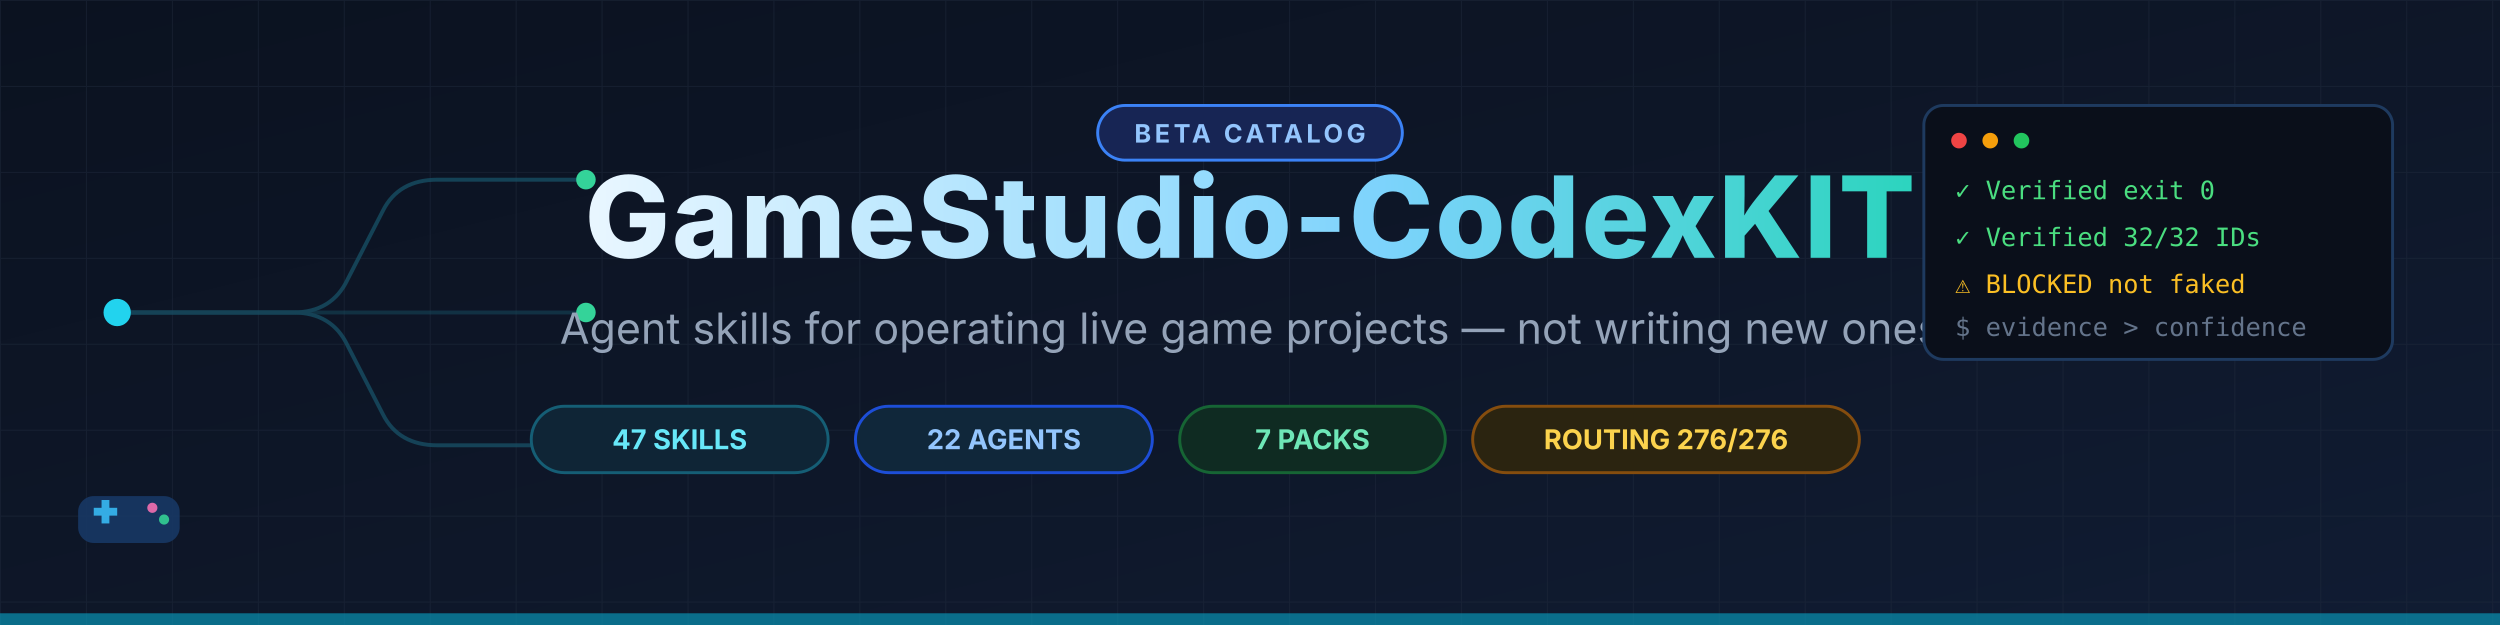
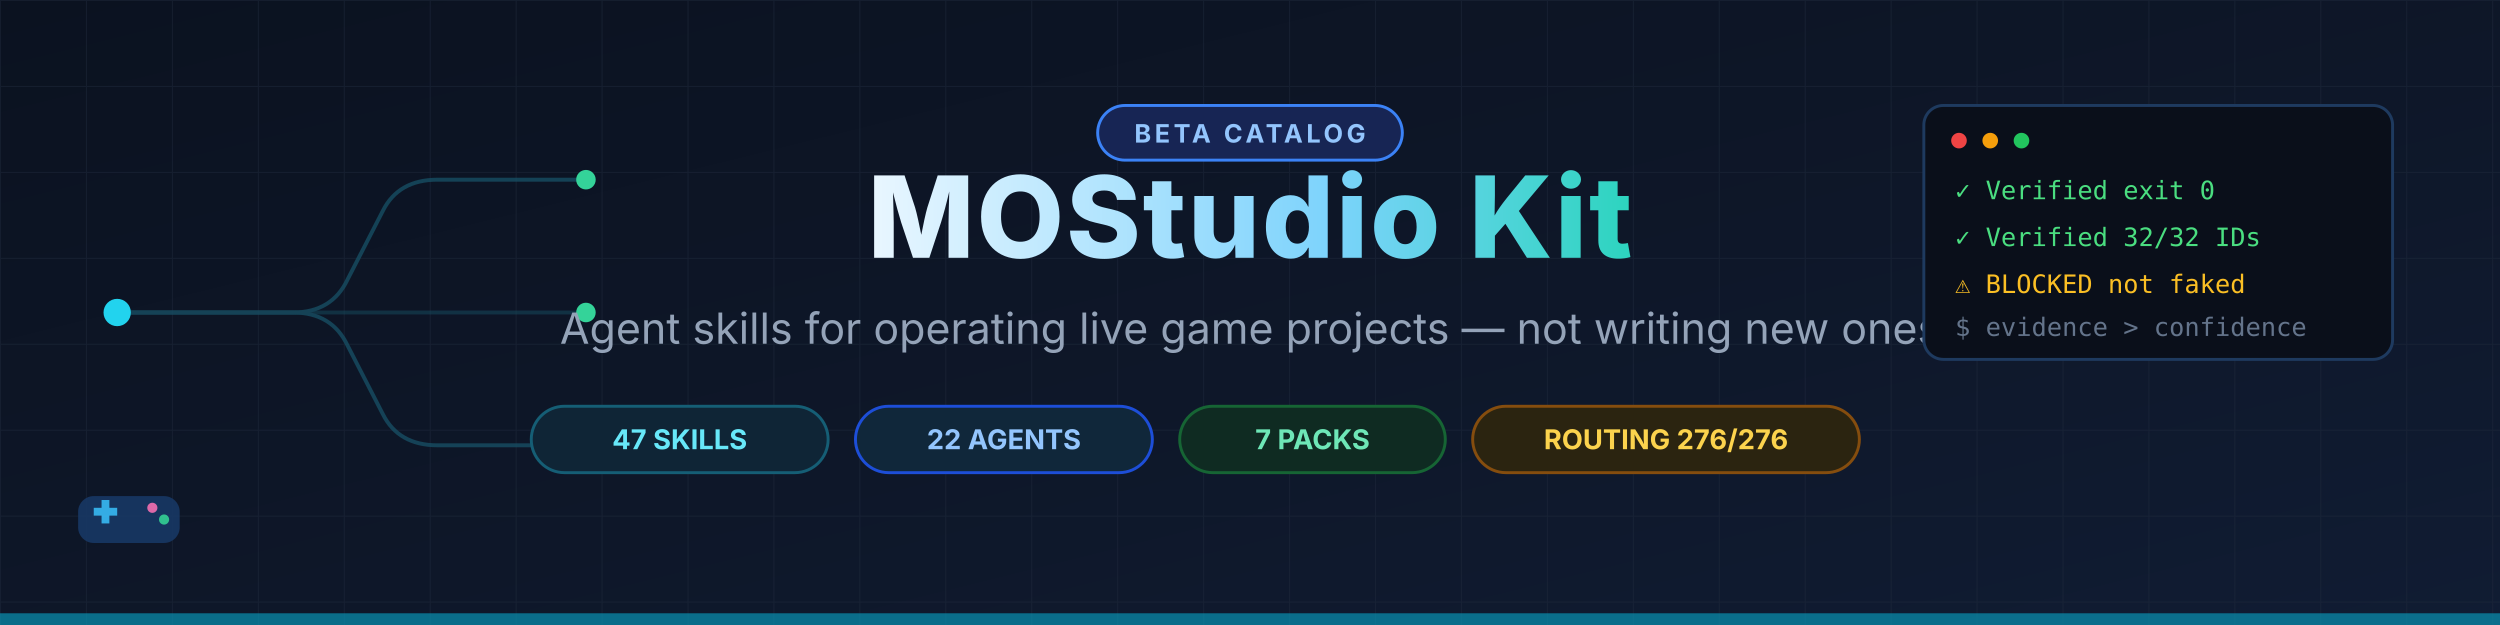
- <svg xmlns="http://www.w3.org/2000/svg" width="1280" height="320" viewBox="0 0 1280 320" role="img" aria-label="GameStudio-CodexKIT — Agent skills for operating live game projects">
+ <svg xmlns="http://www.w3.org/2000/svg" width="1280" height="320" viewBox="0 0 1280 320" role="img" aria-label="MOStudio Kit — Agent skills for operating live game projects">
  <defs>
    <linearGradient id="bg" x1="0" y1="0" x2="1" y2="1">
      <stop offset="0%" stop-color="#0b1220" />
      <stop offset="55%" stop-color="#0e1729" />
      <stop offset="100%" stop-color="#101c33" />
    </linearGradient>
    <linearGradient id="title" x1="0" y1="0" x2="1" y2="0">
      <stop offset="0%" stop-color="#e8f6ff" />
      <stop offset="60%" stop-color="#7dd3fc" />
      <stop offset="100%" stop-color="#2dd4bf" />
    </linearGradient>
    <pattern id="grid" width="44" height="44" patternUnits="userSpaceOnUse">
      <path d="M44 0H0V44" fill="none" stroke="#1e293b" stroke-width="1" opacity="0.5" />
    </pattern>
  </defs>
  <rect width="1280" height="320" fill="url(#bg)" />
  <rect width="1280" height="320" fill="url(#grid)" />
  <g stroke="#164e63" stroke-width="2" fill="none" opacity="0.8">
    <path d="M60 160 H150 Q170 160 178 143 L196 108 Q204 92 224 92 H300" />
    <path d="M60 160 H150 Q170 160 178 177 L196 212 Q204 228 224 228 H300" />
    <path d="M60 160 H300" opacity="0.6" />
  </g>
  <circle cx="60" cy="160" r="7" fill="#22d3ee" />
  <circle cx="300" cy="92" r="5" fill="#34d399" />
  <circle cx="300" cy="160" r="5" fill="#34d399" />
  <circle cx="300" cy="228" r="5" fill="#fbbf24" />
  <g font-family="Segoe UI, Inter, Helvetica, Arial, sans-serif">
    <rect x="562" y="54" width="156" height="28" rx="14" fill="#172554" stroke="#3b82f6" stroke-width="1.5" />
    <text x="640" y="73" text-anchor="middle" font-size="13" font-weight="700" letter-spacing="1.8" fill="#93c5fd">BETA CATALOG</text>
  </g>
-   <text x="640" y="132" text-anchor="middle" font-family="Segoe UI, Inter, Helvetica, Arial, sans-serif" font-size="58" font-weight="800" letter-spacing="1" fill="url(#title)">GameStudio-CodexKIT</text>
+   <text x="640" y="132" text-anchor="middle" font-family="Segoe UI, Inter, Helvetica, Arial, sans-serif" font-size="58" font-weight="800" letter-spacing="1" fill="url(#title)">MOStudio Kit</text>
  <text x="640" y="176" text-anchor="middle" font-family="Segoe UI, Inter, Helvetica, Arial, sans-serif" font-size="22" font-weight="400" fill="#94a3b8">Agent skills for operating live game projects — not writing new ones</text>
  <g font-family="Segoe UI, Inter, Helvetica, Arial, sans-serif" font-size="14" font-weight="700">
    <g>
      <rect x="272" y="208" width="152" height="34" rx="17" fill="#0f2536" stroke="#155e75" stroke-width="1.5" />
      <text x="348" y="230" text-anchor="middle" fill="#67e8f9">47 SKILLS</text>
    </g>
    <g>
      <rect x="438" y="208" width="152" height="34" rx="17" fill="#10273a" stroke="#1d4ed8" stroke-width="1.5" />
      <text x="514" y="230" text-anchor="middle" fill="#93c5fd">22 AGENTS</text>
    </g>
    <g>
      <rect x="604" y="208" width="136" height="34" rx="17" fill="#0f2b22" stroke="#166534" stroke-width="1.5" />
      <text x="672" y="230" text-anchor="middle" fill="#6ee7b7">7 PACKS</text>
    </g>
    <g>
      <rect x="754" y="208" width="198" height="34" rx="17" fill="#2b2410" stroke="#854d0e" stroke-width="1.5" />
      <text x="853" y="230" text-anchor="middle" fill="#fcd34d">ROUTING 276/276</text>
    </g>
  </g>
  <g transform="translate(985,54)">
    <rect x="0" y="0" width="240" height="130" rx="10" fill="#0a0f1a" stroke="#1e3a5f" stroke-width="1.5" />
    <circle cx="18" cy="18" r="4" fill="#ef4444" />
    <circle cx="34" cy="18" r="4" fill="#f59e0b" />
    <circle cx="50" cy="18" r="4" fill="#22c55e" />
    <g font-family="Consolas, Menlo, monospace" font-size="13">
      <text x="16" y="48" fill="#4ade80">✓ Verified  exit 0</text>
      <text x="16" y="72" fill="#4ade80">✓ Verified  32/32 IDs</text>
      <text x="16" y="96" fill="#fbbf24">⚠ BLOCKED  not faked</text>
      <text x="16" y="118" fill="#64748b">$ evidence &gt; confidence</text>
    </g>
  </g>
  <g transform="translate(40,246)" fill="#1d4ed8" opacity="0.9">
    <rect x="0" y="8" width="52" height="24" rx="8" fill="#173764" />
    <rect x="8" y="14" width="12" height="4" fill="#38bdf8" />
    <rect x="12" y="10" width="4" height="12" fill="#38bdf8" />
    <circle cx="38" cy="14" r="2.6" fill="#f472b6" />
    <circle cx="44" cy="20" r="2.6" fill="#34d399" />
  </g>
  <rect x="0" y="314" width="1280" height="6" fill="#0891b2" opacity="0.7" />
</svg>
